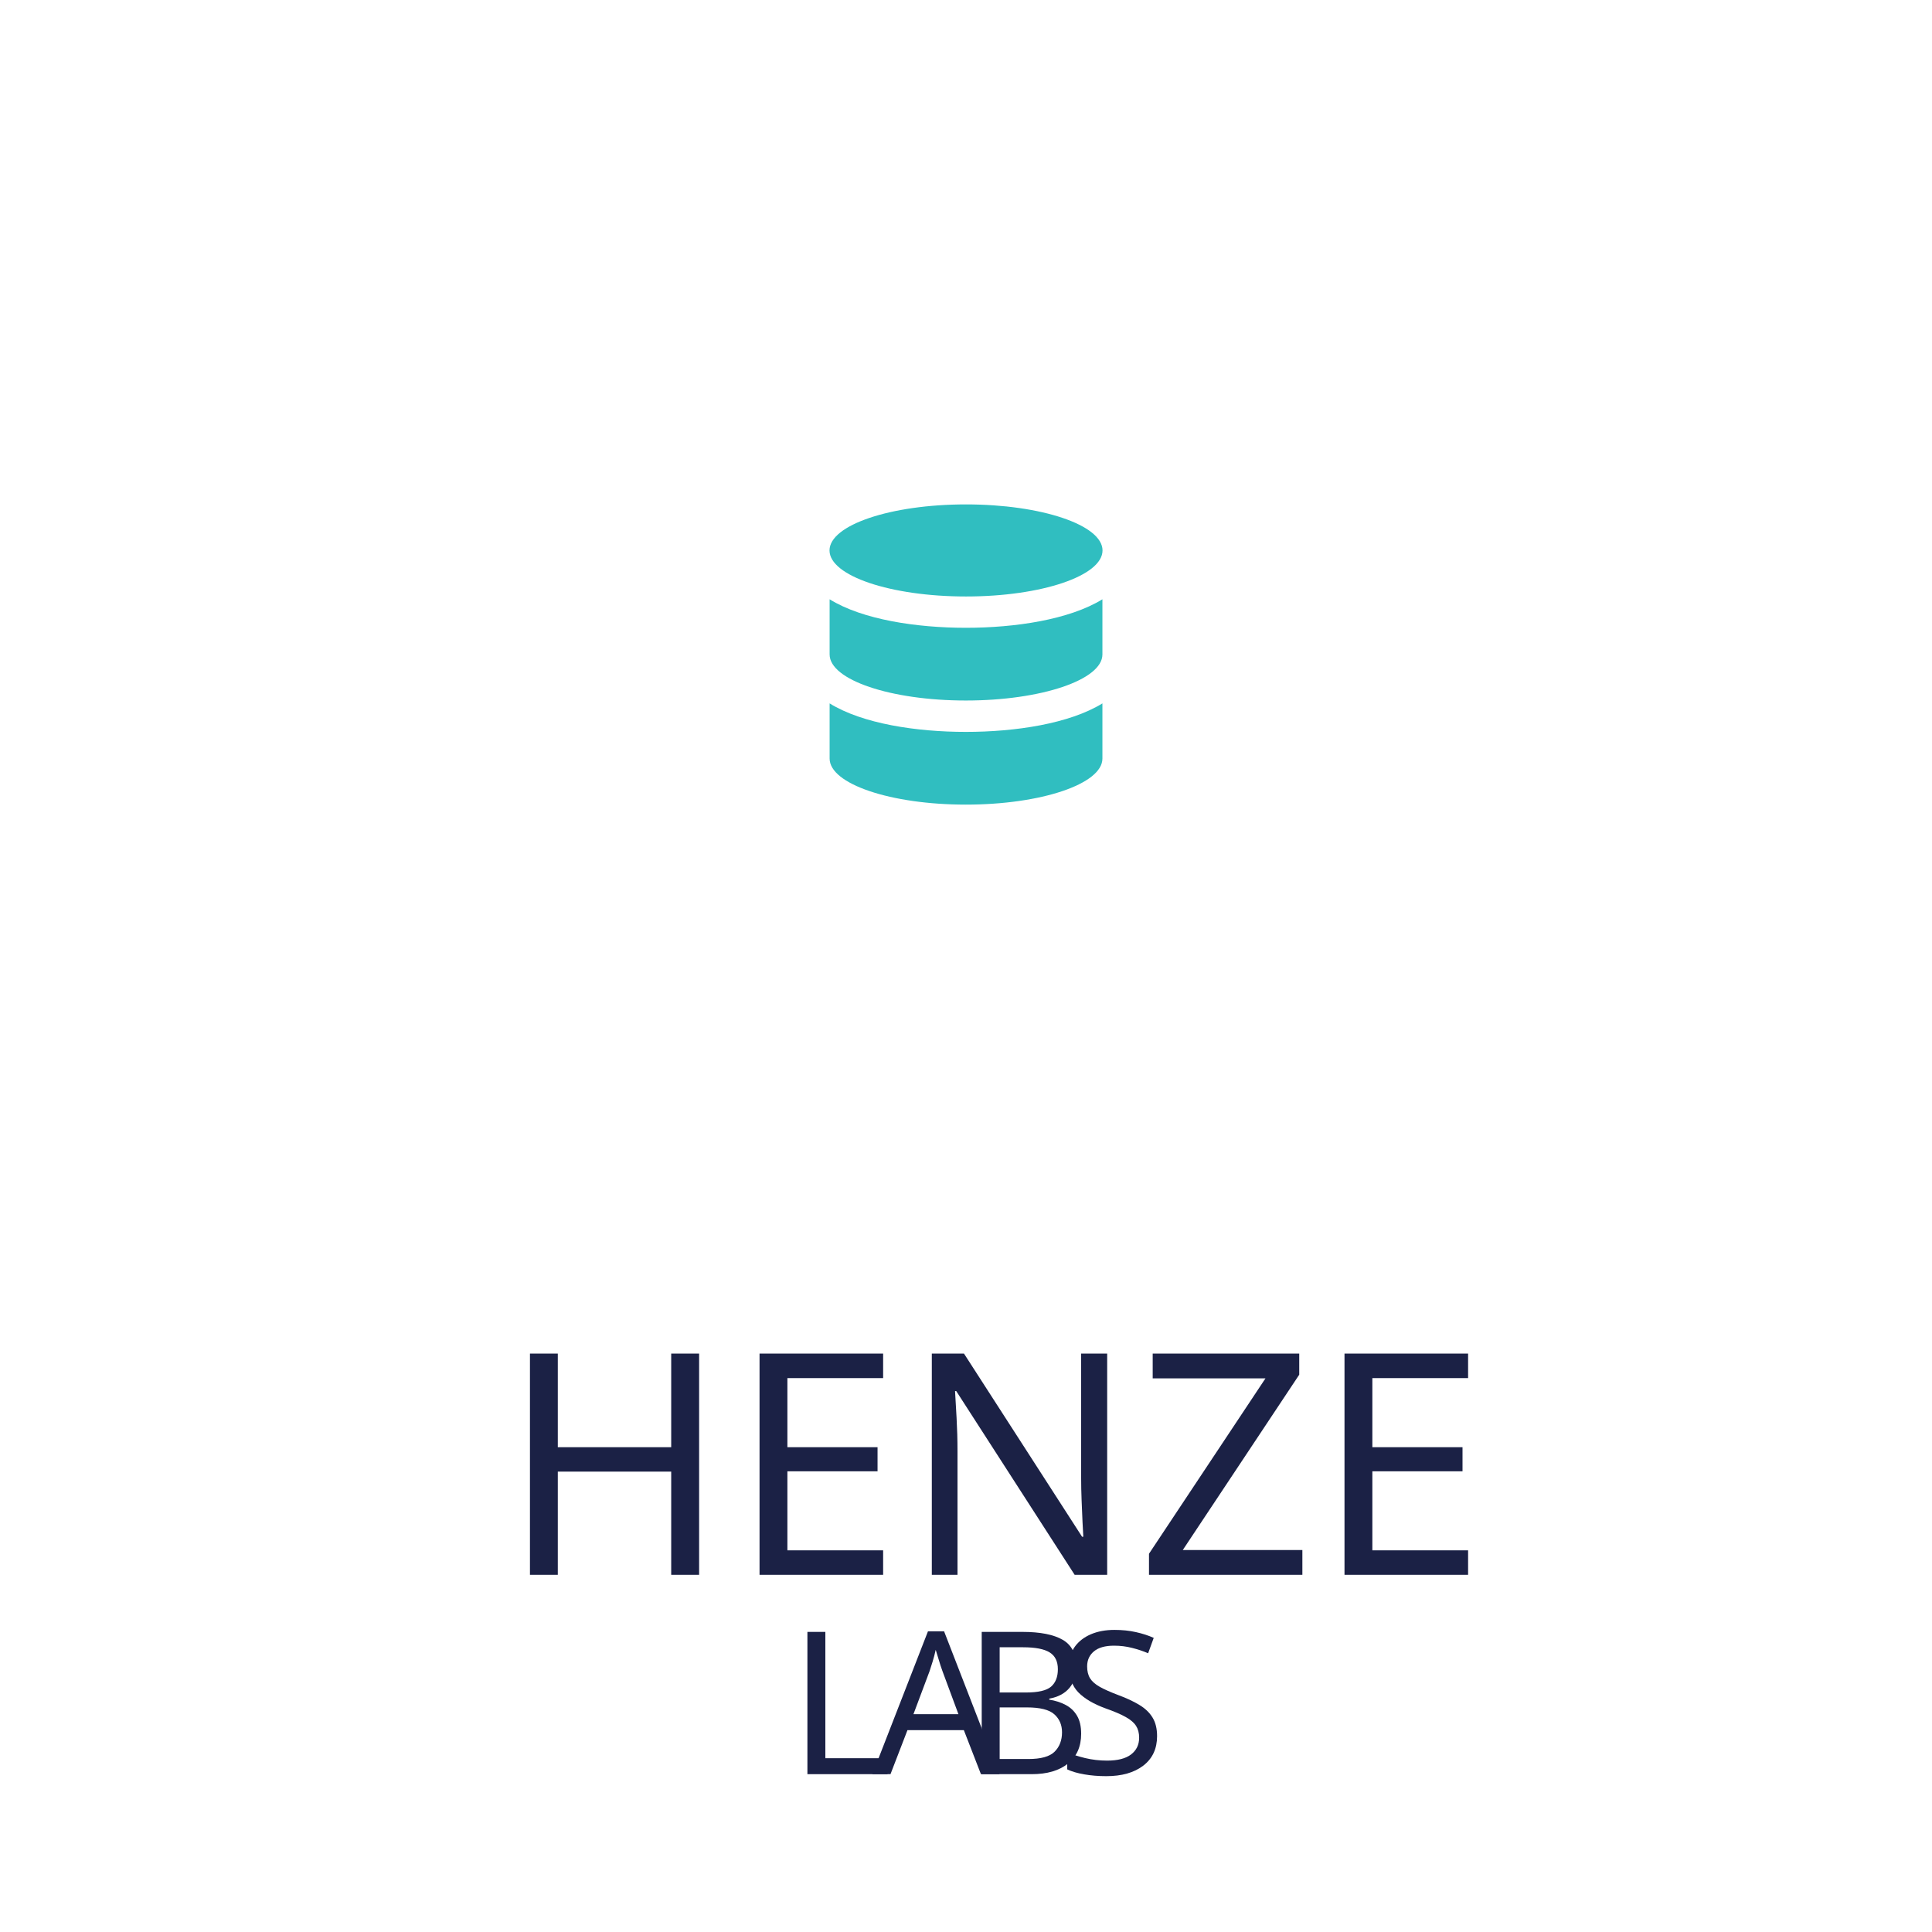
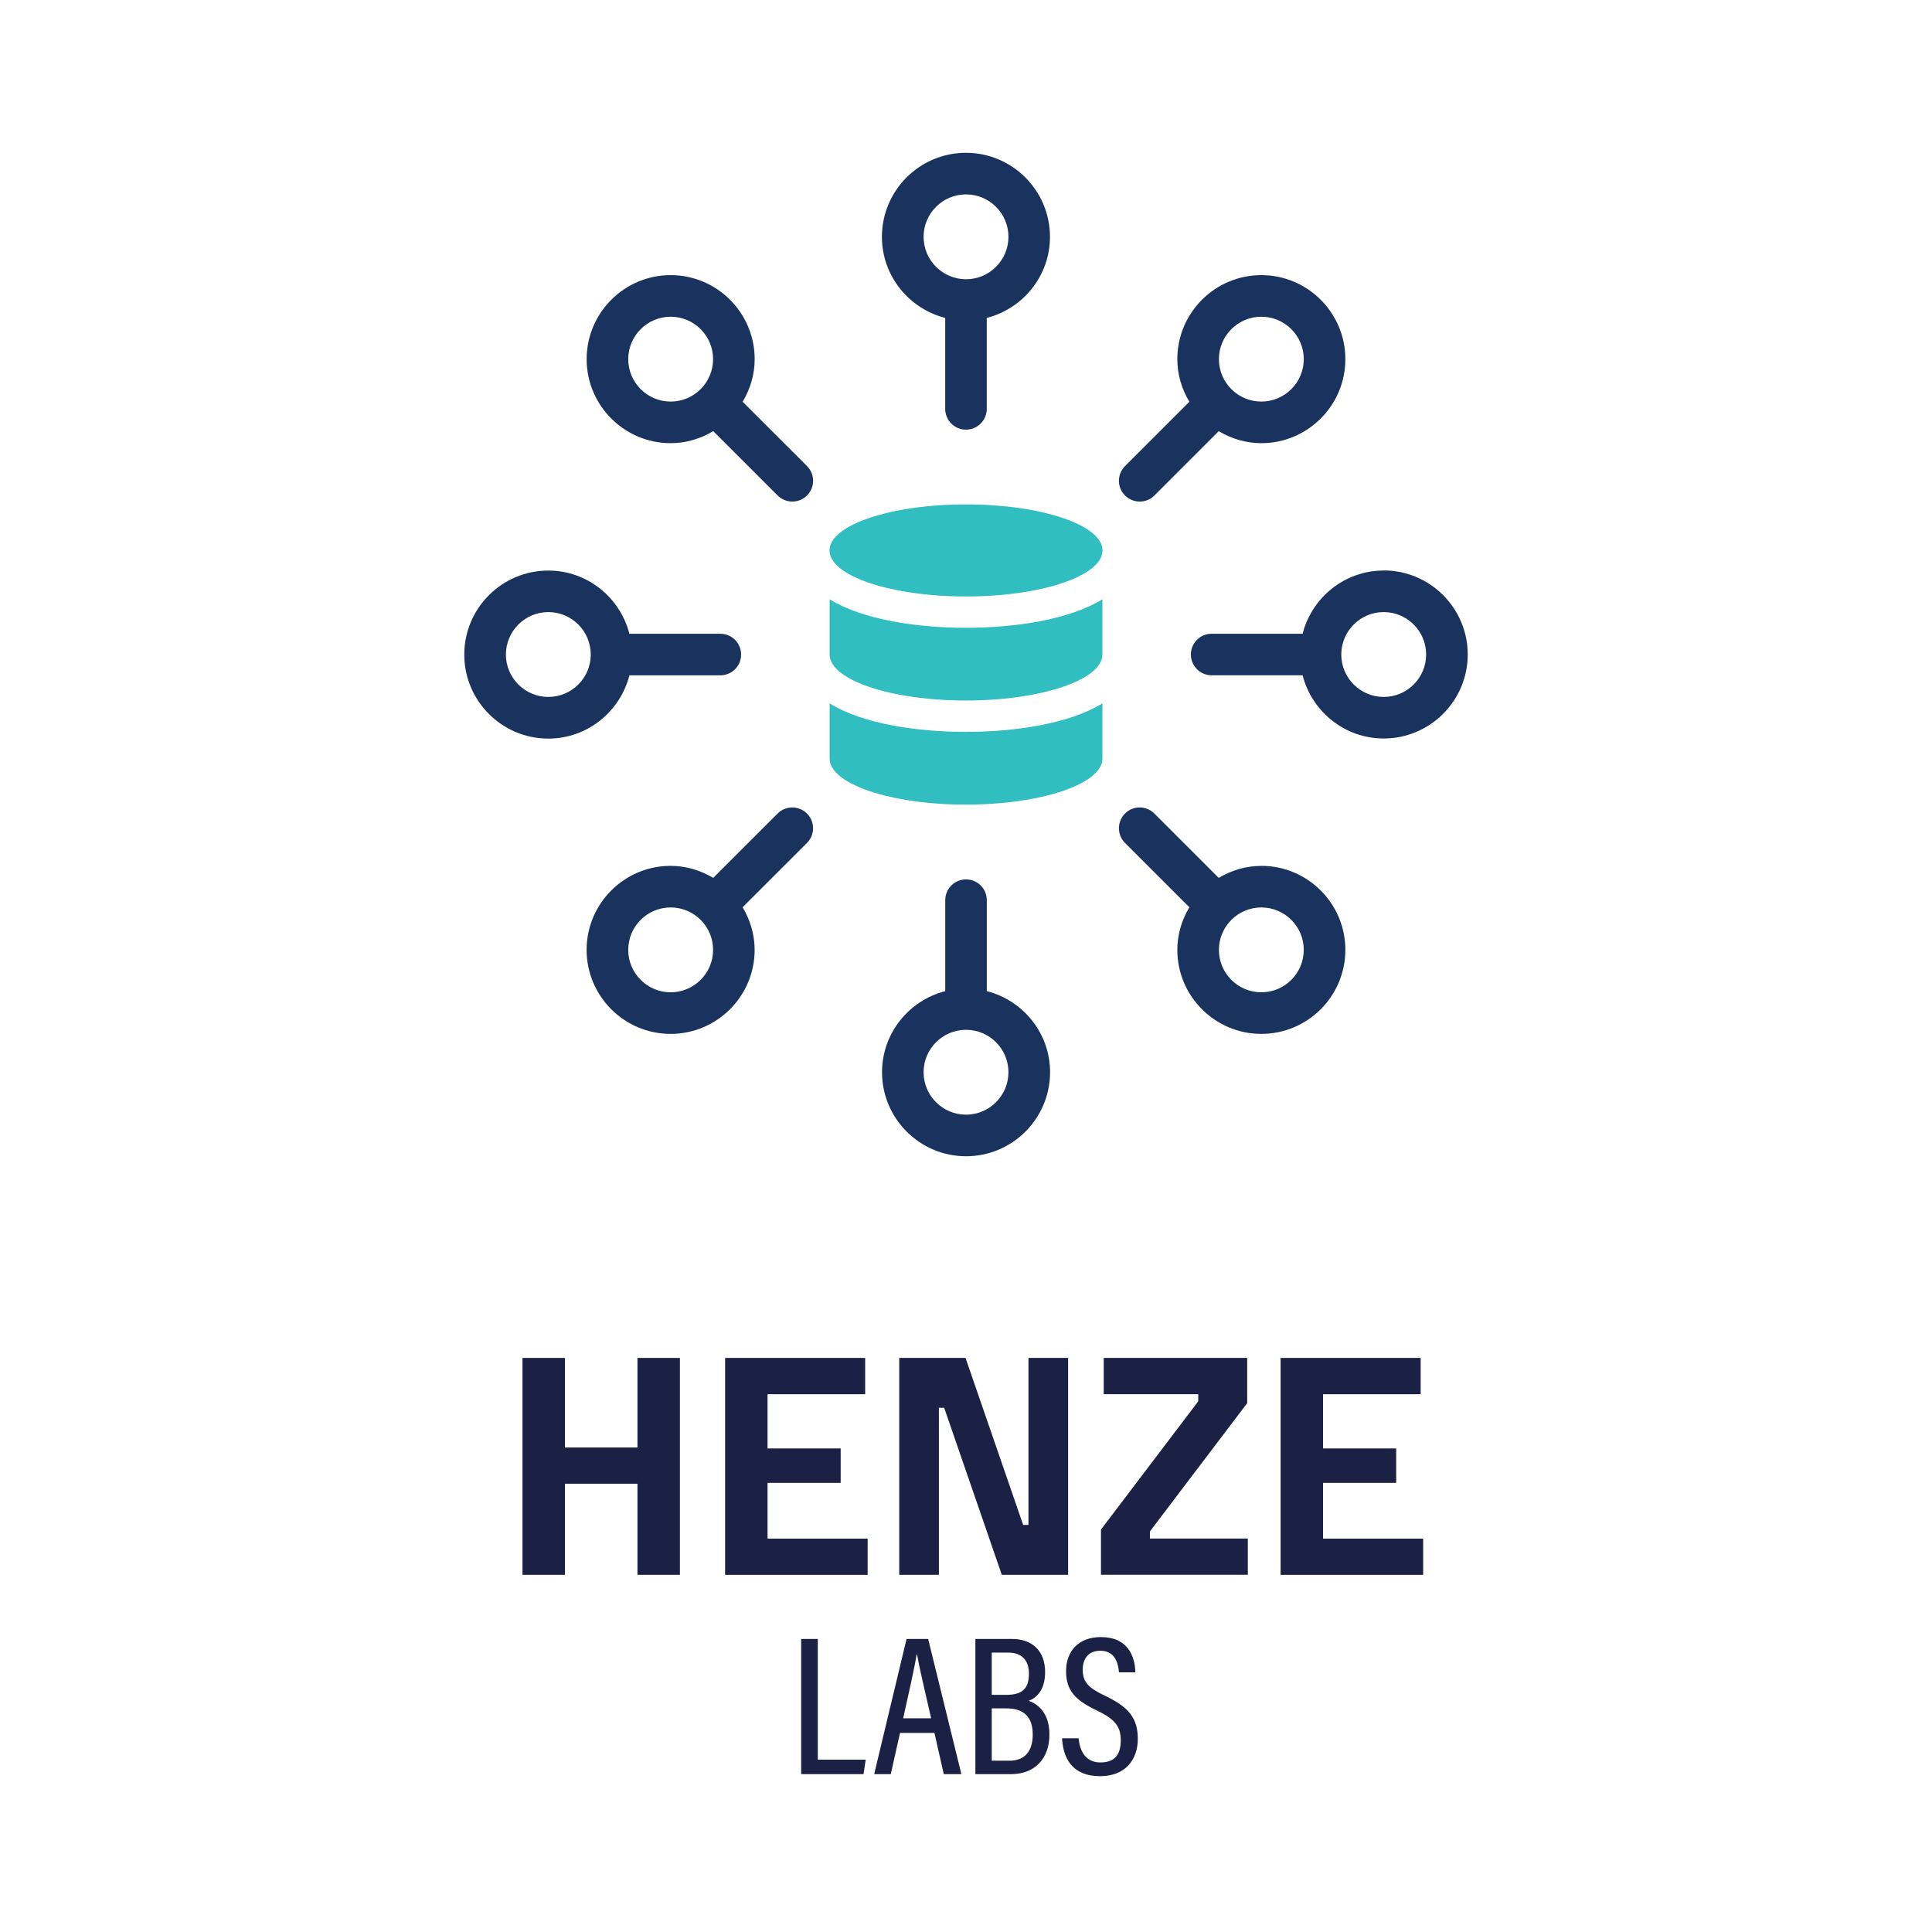
<svg xmlns="http://www.w3.org/2000/svg" id="Layer_2" data-name="Layer 2" viewBox="0 0 530.03 530.03">
  <defs>
    <style>
      .cls-1 {
+         fill: #1b2145;
+       }
+ 
+       .cls-2 {
        fill: #fff;
      }

-       .cls-2 {
-         letter-spacing: 0em;
-       }
- 
      .cls-3 {
-         font-family: TTOctosquaresTrialVariable-CondDemiBold, 'TT Octosquares Trial Variable';
-         font-size: 85px;
-         font-variation-settings: 'wght' 600, 'wdth' 75, 'slnt' 0;
-         font-weight: 300;
-       }
- 
-       .cls-3, .cls-4 {
-         fill: #1b2145;
-       }
- 
-       .cls-5 {
-         fill: #30bec0;
-       }
- 
-       .cls-6 {
-         letter-spacing: 0em;
-       }
- 
-       .cls-7 {
-         letter-spacing: .03em;
+         fill: #1a335e;
      }

      .cls-4 {
-         font-family: AcuminConcept-CondMedium, 'Acumin Variable Concept';
-         font-size: 54.66px;
-         font-variation-settings: 'wght' 500, 'wdth' 67, 'slnt' 0;
-         font-weight: 500;
+         fill: #30bec0;
      }
    </style>
  </defs>
  <g id="Layer_1-2" data-name="Layer 1">
-     <rect class="cls-1" width="530.03" height="530.03" />
+     <rect class="cls-2" width="530.03" height="530.03" />
    <g>
-       <path class="cls-5" d="M227.6,192.97v15.14c0,6.96,16.72,12.63,37.38,12.63s37.46-5.67,37.46-12.63v-15.14c-9.11,5.6-23.97,7.82-37.46,7.82s-28.34-2.22-37.38-7.82Z" />
-       <path class="cls-5" d="M227.6,164.41v15.14c0,6.96,16.72,12.63,37.38,12.63s37.46-5.67,37.46-12.63v-15.14c-9.11,5.6-23.97,7.82-37.46,7.82s-28.34-2.22-37.38-7.82Z" />
-       <path class="cls-5" d="M265.02,138.38c-20.68,0-37.45,5.66-37.45,12.63s16.77,12.63,37.45,12.63,37.45-5.66,37.45-12.63-16.77-12.63-37.45-12.63Z" />
+       <path class="cls-4" d="M227.6,192.97v15.14c0,6.96,16.72,12.63,37.38,12.63s37.46-5.67,37.46-12.63v-15.14c-9.11,5.6-23.97,7.82-37.46,7.82s-28.34-2.22-37.38-7.82Z" />
+       <path class="cls-4" d="M227.6,164.41v15.14c0,6.96,16.72,12.63,37.38,12.63s37.46-5.67,37.46-12.63v-15.14c-9.11,5.6-23.97,7.82-37.46,7.82s-28.34-2.22-37.38-7.82Z" />
+       <path class="cls-4" d="M265.02,138.38c-20.68,0-37.45,5.66-37.45,12.63s16.77,12.63,37.45,12.63,37.45-5.66,37.45-12.63-16.77-12.63-37.45-12.63Z" />
    </g>
-     <text class="cls-3" transform="translate(137.14 432.04)">
-       <tspan x="0" y="0">HENZE</tspan>
-     </text>
-     <text class="cls-4" transform="translate(216.21 486.73)">
-       <tspan class="cls-7" x="0" y="0">L</tspan>
-       <tspan class="cls-6" x="23.12" y="0">A</tspan>
-       <tspan class="cls-2" x="47.82" y="0">B</tspan>
-       <tspan x="73.79" y="0">S</tspan>
-     </text>
+     <g>
+       <path class="cls-3" d="M259.31,87.22v24.95c0,3.15,2.55,5.7,5.7,5.7s5.7-2.55,5.7-5.7v-24.95c9.94-2.56,17.34-11.52,17.34-22.25,0-12.71-10.34-23.05-23.05-23.05s-23.05,10.34-23.05,23.05c0,10.73,7.4,19.69,17.34,22.25ZM265.02,53.33c6.42,0,11.64,5.22,11.64,11.64s-5.22,11.64-11.64,11.64-11.64-5.22-11.64-11.64,5.22-11.64,11.64-11.64Z" />
+       <path class="cls-3" d="M183.99,121.58c4.28,0,8.25-1.25,11.69-3.3l17.66,17.65c1.11,1.11,2.57,1.67,4.03,1.67s2.92-.56,4.03-1.67c2.23-2.23,2.23-5.84,0-8.06l-17.66-17.65c2.05-3.44,3.3-7.4,3.3-11.69,0-12.71-10.34-23.05-23.05-23.05s-23.05,10.34-23.05,23.05,10.34,23.05,23.05,23.05ZM183.99,86.89c6.42,0,11.64,5.22,11.64,11.64s-5.22,11.64-11.64,11.64-11.64-5.22-11.64-11.64,5.22-11.64,11.64-11.64Z" />
+       <path class="cls-3" d="M172.67,185.27h24.95c3.15,0,5.7-2.55,5.7-5.7s-2.55-5.7-5.7-5.7h-24.95c-2.56-9.94-11.52-17.34-22.25-17.34-12.71,0-23.05,10.34-23.05,23.05s10.34,23.05,23.05,23.05c10.73,0,19.69-7.4,22.25-17.34ZM150.43,191.2c-6.42,0-11.64-5.22-11.64-11.64s5.22-11.64,11.64-11.64,11.64,5.22,11.64,11.64-5.22,11.64-11.64,11.64Z" />
+       <path class="cls-3" d="M213.33,223.19l-17.66,17.65c-3.44-2.04-7.4-3.3-11.69-3.3-12.71,0-23.05,10.34-23.05,23.05s10.34,23.05,23.05,23.05,23.05-10.34,23.05-23.05c0-4.28-1.25-8.25-3.3-11.69l17.66-17.65c2.23-2.23,2.23-5.84,0-8.06-2.23-2.23-5.84-2.23-8.06,0ZM183.99,272.23c-6.42,0-11.64-5.22-11.64-11.64s5.22-11.64,11.64-11.64,11.64,5.22,11.64,11.64-5.22,11.64-11.64,11.64Z" />
+       <path class="cls-3" d="M270.72,271.91v-24.95c0-3.15-2.55-5.7-5.7-5.7s-5.7,2.55-5.7,5.7v24.95c-9.94,2.56-17.34,11.52-17.34,22.25,0,12.71,10.34,23.05,23.05,23.05s23.05-10.34,23.05-23.05c0-10.73-7.4-19.69-17.34-22.25ZM265.02,305.8c-6.42,0-11.64-5.22-11.64-11.64s5.22-11.64,11.64-11.64,11.64,5.22,11.64,11.64-5.22,11.64-11.64,11.64Z" />
+       <path class="cls-3" d="M346.04,237.55c-4.28,0-8.25,1.25-11.69,3.29l-17.65-17.65c-2.23-2.23-5.84-2.23-8.06,0-2.23,2.23-2.23,5.84,0,8.06l17.65,17.65c-2.05,3.44-3.3,7.4-3.3,11.69,0,12.71,10.34,23.05,23.05,23.05s23.05-10.34,23.05-23.05-10.34-23.05-23.05-23.05ZM346.04,272.23c-6.42,0-11.64-5.22-11.64-11.64s5.22-11.64,11.64-11.64,11.64,5.22,11.64,11.64-5.22,11.64-11.64,11.64Z" />
+       <path class="cls-3" d="M379.61,156.52c-10.73,0-19.69,7.4-22.25,17.34h-24.95c-3.15,0-5.7,2.55-5.7,5.7s2.55,5.7,5.7,5.7h24.95c2.56,9.94,11.52,17.34,22.25,17.34,12.71,0,23.05-10.34,23.05-23.05s-10.34-23.05-23.05-23.05ZM379.61,191.2c-6.42,0-11.64-5.22-11.64-11.64s5.22-11.64,11.64-11.64,11.64,5.22,11.64,11.64-5.22,11.64-11.64,11.64Z" />
+       <path class="cls-3" d="M312.67,137.61c1.46,0,2.92-.56,4.03-1.67l17.65-17.65c3.44,2.04,7.4,3.29,11.69,3.29,12.71,0,23.05-10.34,23.05-23.05s-10.34-23.05-23.05-23.05-23.05,10.34-23.05,23.05c0,4.28,1.25,8.25,3.3,11.69l-17.65,17.65c-2.23,2.23-2.23,5.84,0,8.06,1.11,1.11,2.57,1.67,4.03,1.67ZM346.04,86.89c6.42,0,11.64,5.22,11.64,11.64s-5.22,11.64-11.64,11.64-11.64-5.22-11.64-11.64,5.22-11.64,11.64-11.64Z" />
+     </g>
+     <g>
+       <path class="cls-1" d="M143.34,372.54h11.65v24.57h19.89v-24.57h11.65v59.5h-11.65v-24.99h-19.89v24.99h-11.65v-59.5Z" />
+       <path class="cls-1" d="M198.93,372.54h38.42v9.95h-26.78v14.88h20.06v9.44h-20.06v15.3h27.46v9.94h-39.1v-59.5Z" />
+       <path class="cls-1" d="M246.7,372.54h18.19l15.81,45.82h1.45v-45.82h10.88v59.5h-18.19l-15.81-45.82h-1.45v45.82h-10.88v-59.5Z" />
+       <path class="cls-1" d="M302.04,419.63l26.69-35.19v-1.96h-25.93v-9.95h39.36v12.41l-26.69,35.19v1.96h26.86v9.94h-40.29v-12.41Z" />
+       <path class="cls-1" d="M351.33,372.54h38.42v9.95h-26.78v14.88h20.06v9.44h-20.06v15.3h27.46v9.94h-39.1v-59.5Z" />
+     </g>
+     <g>
+       <path class="cls-1" d="M219.8,449.63h4.56v33.12h13.14l-.6,3.97h-17.11v-37.1Z" />
+       <path class="cls-1" d="M246.91,475.42l-2.53,11.31h-4.56s8.89-37.1,8.89-37.1h5.92l9.12,37.1h-4.83l-2.56-11.31h-9.44ZM255.45,471.4c-2.01-8.73-3.34-14.42-3.86-17.48h-.13c-.5,3.26-1.95,9.73-3.68,17.48h7.67Z" />
+       <path class="cls-1" d="M267.6,449.63h9.97c5.72,0,9.15,3.37,9.15,9.1,0,4.92-2.37,7.1-4.51,7.86,2.78,1,5.69,3.56,5.69,9.26,0,6.75-4.13,10.88-10.6,10.88h-9.71v-37.1ZM276.14,464.97c4.56,0,6.14-1.98,6.14-5.82,0-3.62-1.91-5.77-5.68-5.77h-4.52v11.59h4.06ZM272.09,483.04h4.79c4.16,0,6.44-2.46,6.44-7.19s-2.35-7.17-7.22-7.17h-4.02v14.37Z" />
+       <path class="cls-1" d="M295.92,476.86c.3,3.67,2.02,6.65,5.96,6.65s5.59-2.11,5.59-6.1c0-3.74-1.57-5.76-6.54-8.15-5.91-2.82-8.46-5.41-8.46-10.81s3.37-9.33,9.55-9.33c7.39,0,9.35,5.23,9.46,9.67h-4.49c-.19-1.86-.74-5.92-5.11-5.92-3.39,0-4.84,2.31-4.84,5.19,0,3.38,1.51,4.98,6.1,7.16,6.52,3.09,9.01,6.16,9.01,11.82s-3.36,10.24-10.38,10.24c-7.64,0-10.12-4.98-10.4-10.4h4.57Z" />
+     </g>
  </g>
</svg>
